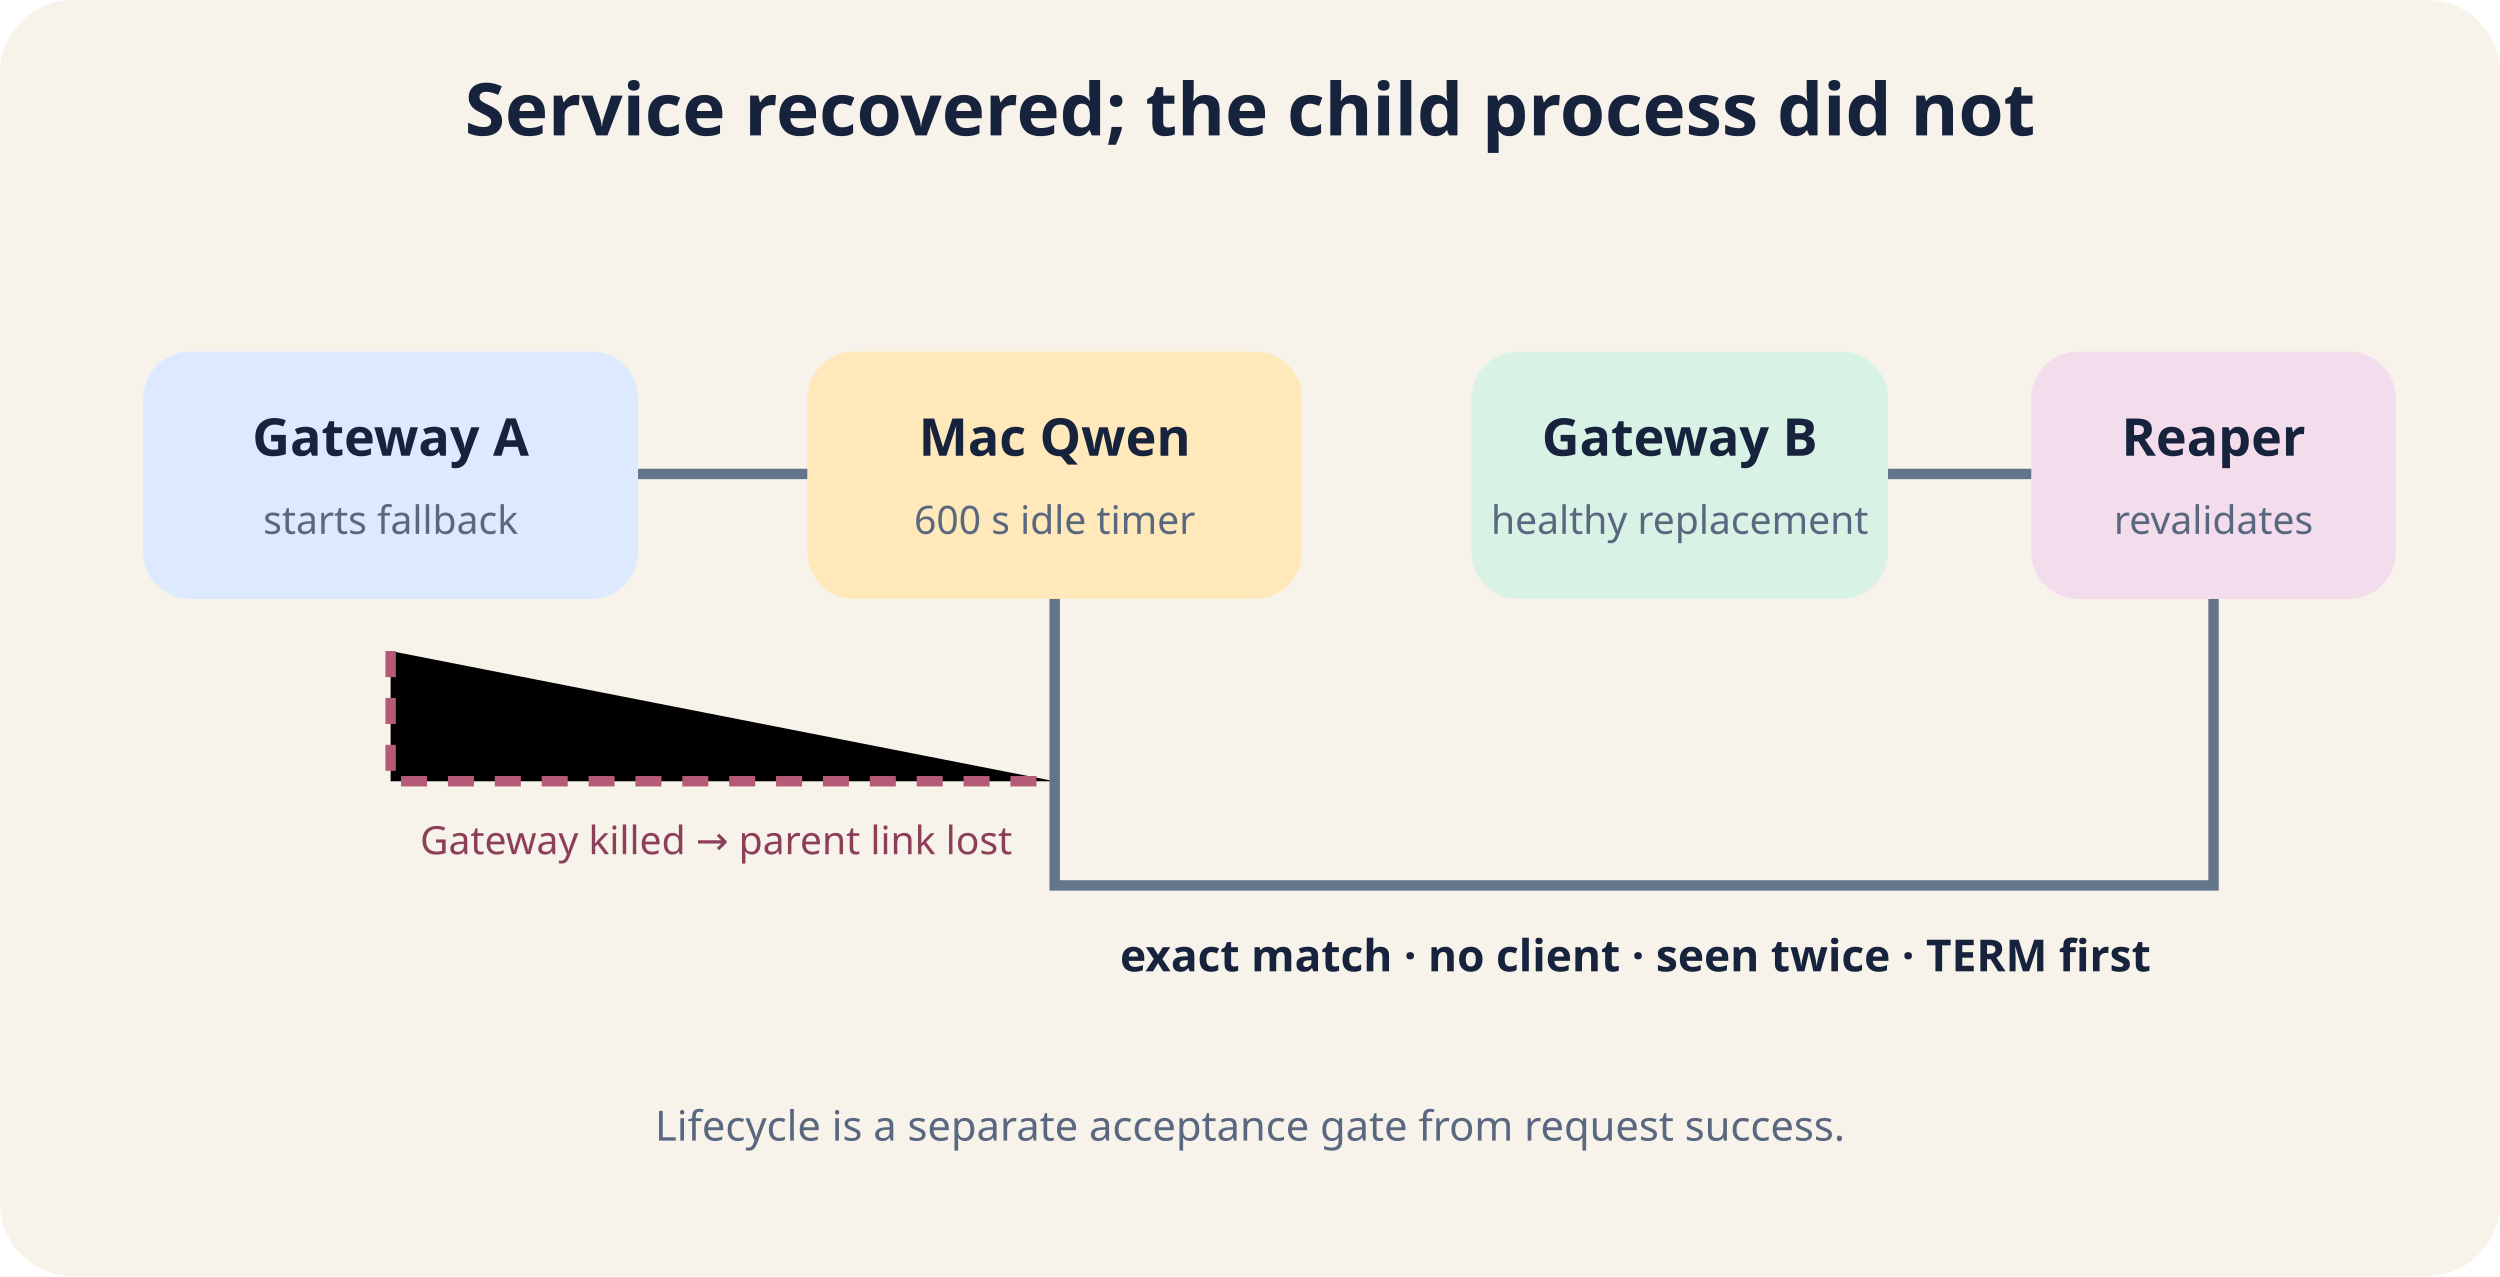
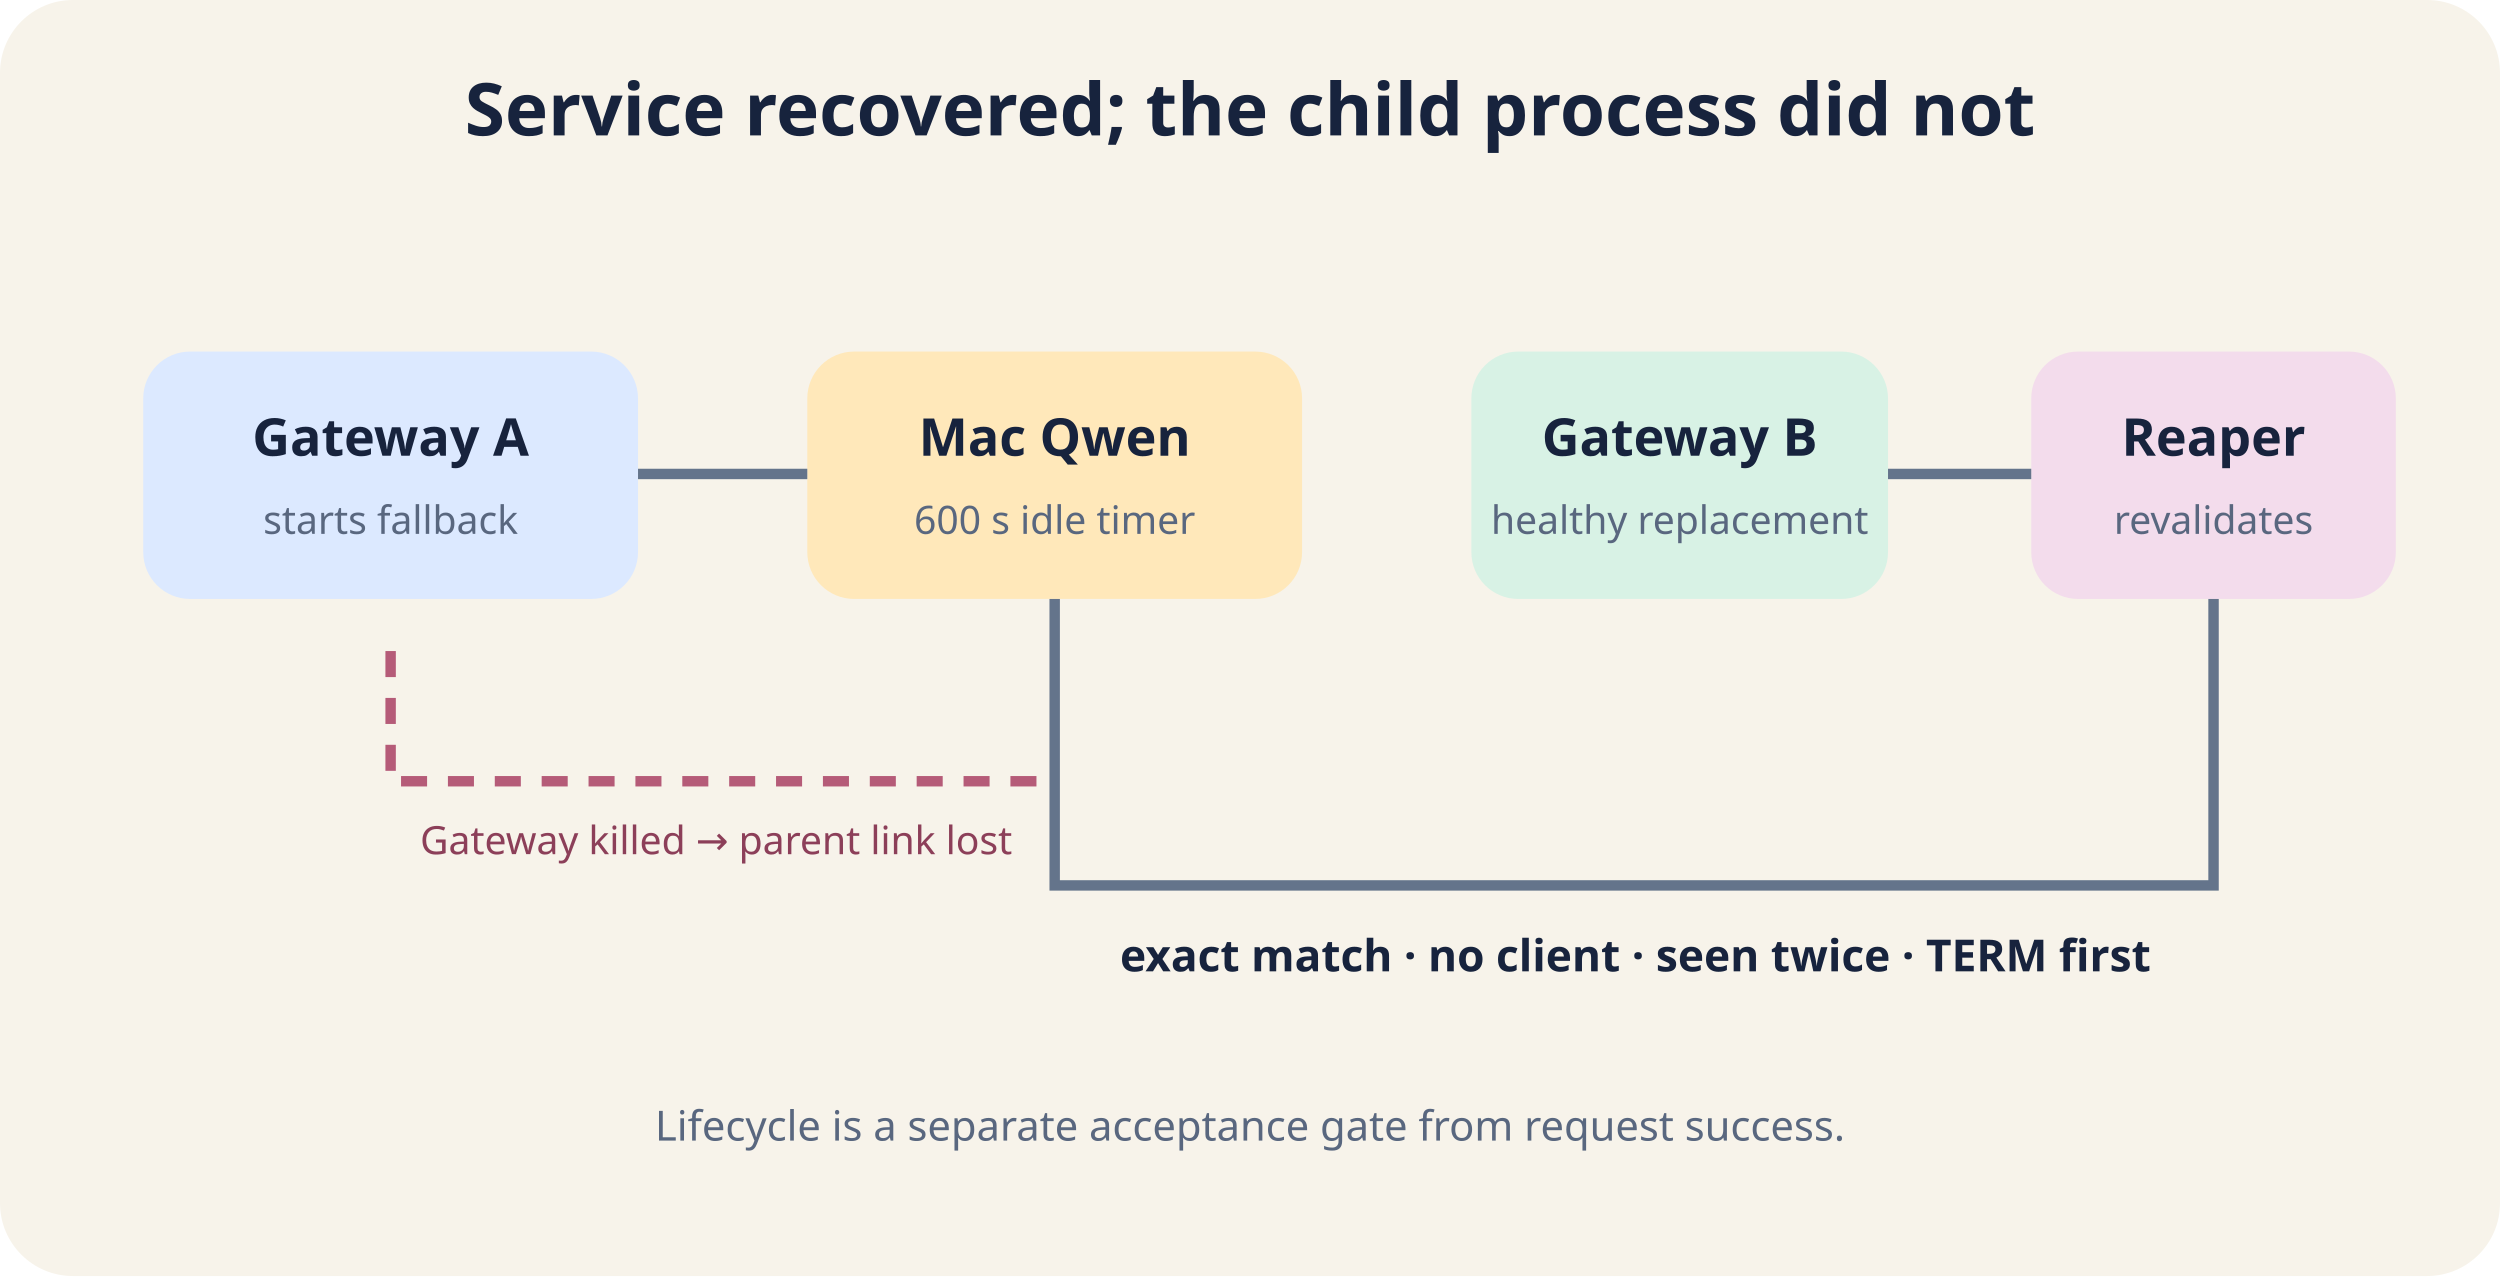
<svg xmlns="http://www.w3.org/2000/svg" viewBox="0 0 960 490" role="img" aria-labelledby="t d">
  <rect width="960" height="490" rx="28" fill="#f7f3ea" />
  <g font-family="system-ui,sans-serif" text-anchor="middle">
    <text x="480" y="52" font-size="28" font-weight="700" fill="#17233d">Service recovered; the child process did not</text>
    <rect x="55" y="135" width="190" height="95" rx="18" fill="#dce9ff" />
    <text x="150" y="175" font-size="20" font-weight="700" fill="#17233d">Gateway A</text>
    <text x="150" y="205" font-size="15" fill="#59677f">starts fallback</text>
    <rect x="310" y="135" width="190" height="95" rx="18" fill="#ffe8ba" />
    <text x="405" y="175" font-size="20" font-weight="700" fill="#17233d">Mac Qwen</text>
    <text x="405" y="205" font-size="15" fill="#59677f">600 s idle timer</text>
-     <path d="M245 182h65" stroke="#64748b" stroke-width="4" />
-     <path d="M150 250v50h255" stroke="#b55b78" stroke-width="4" stroke-dasharray="10 8" />
+     <path d="M245 182h65" stroke="#64748b" stroke-width="4" fill="none" />
+     <path d="M150 250v50h255" stroke="#b55b78" stroke-width="4" stroke-dasharray="10 8" fill="none" />
    <text x="275" y="328" font-size="15" fill="#8c3f59">Gateway killed → parent link lost</text>
    <rect x="565" y="135" width="160" height="95" rx="18" fill="#d8f2e5" />
    <text x="645" y="175" font-size="20" font-weight="700" fill="#17233d">Gateway B</text>
    <text x="645" y="205" font-size="15" fill="#59677f">healthy replacement</text>
    <rect x="780" y="135" width="140" height="95" rx="18" fill="#f3dcec" />
    <text x="850" y="175" font-size="20" font-weight="700" fill="#17233d">Reaper</text>
    <text x="850" y="205" font-size="15" fill="#59677f">revalidates</text>
-     <path d="M725 182h55" stroke="#64748b" stroke-width="4" />
+     <path d="M725 182h55" stroke="#64748b" stroke-width="4" fill="none" />
    <path d="M850 230v110H405v-110" stroke="#64748b" stroke-width="4" fill="none" />
    <text x="628" y="373" font-size="17" font-weight="700" fill="#17233d">exact match · no client · seen twice · TERM first</text>
    <text x="480" y="438" font-size="16" fill="#59677f">Lifecycle is a separate acceptance gate from request success.</text>
  </g>
</svg>
